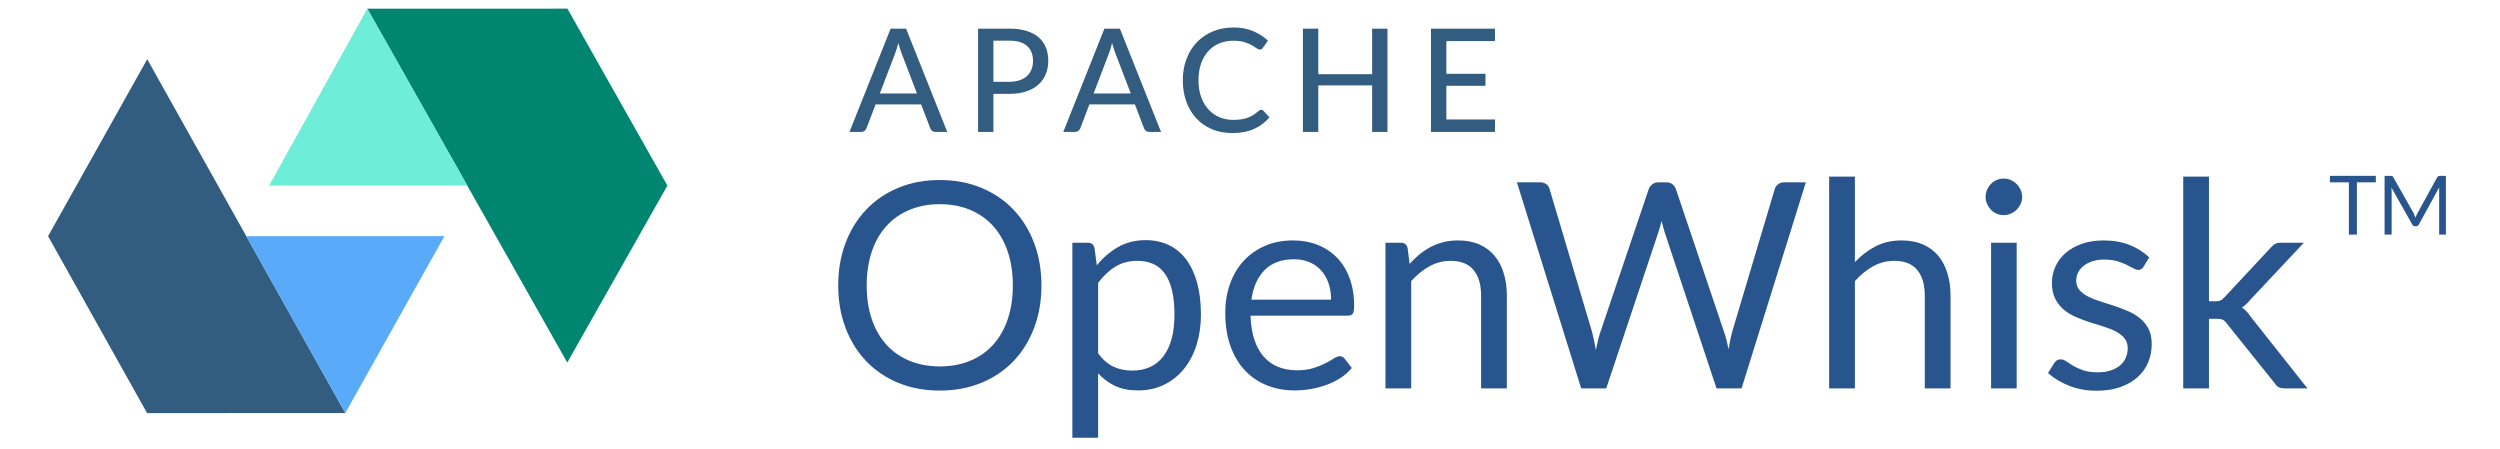
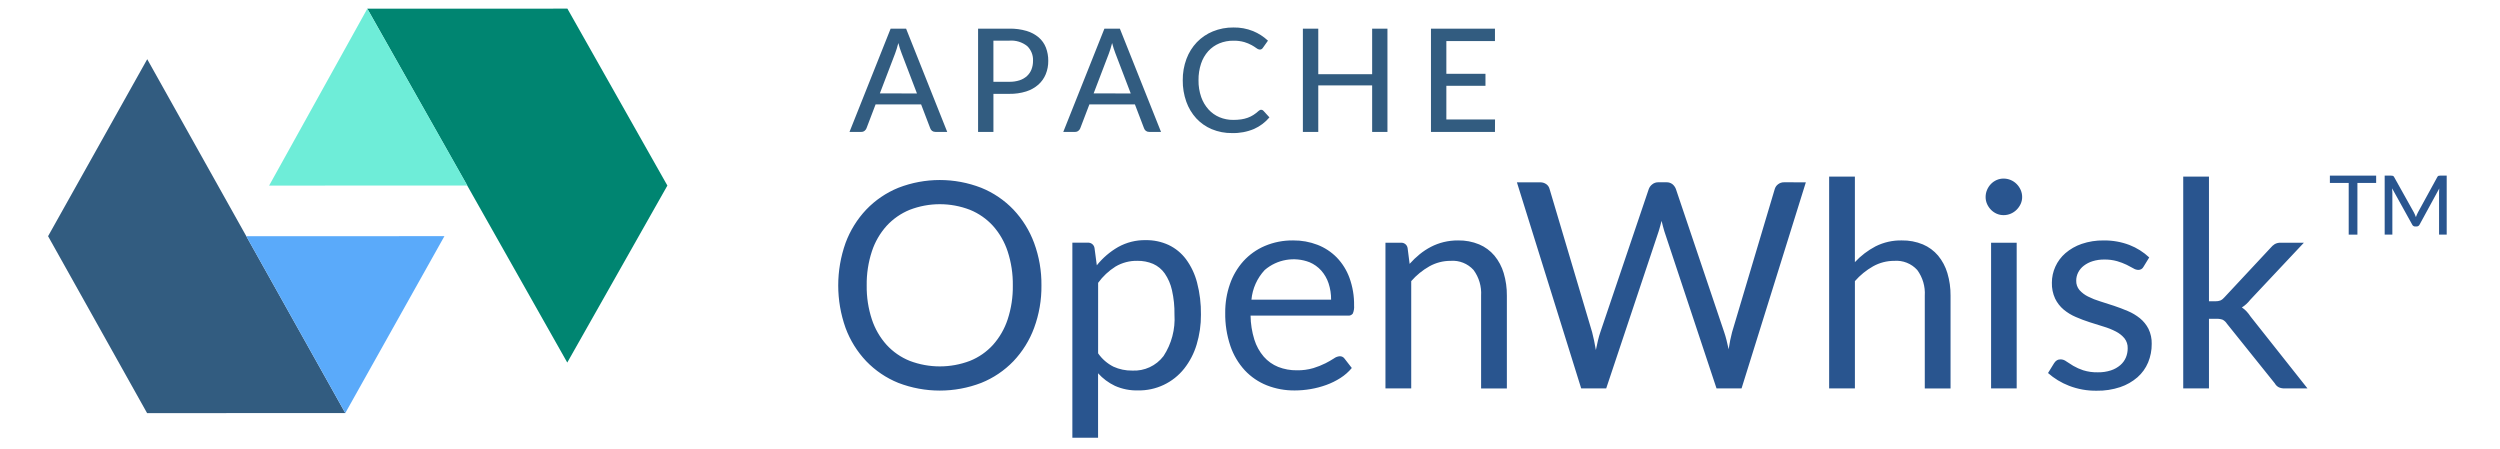
- <svg xmlns="http://www.w3.org/2000/svg" viewBox="-2.34 -0.42 121.68 21.84" version="1.1">
-   <defs />
-   <g id="Symbols" stroke="none" stroke-width="1" fill="none" fill-rule="evenodd">
-     <g id="Menu" transform="translate(-268, -33)">
-       <g id="apache-openwhisk" transform="translate(268, 33)">
+ <svg xmlns="http://www.w3.org/2000/svg" id="Layer_1" data-name="Layer 1" viewBox="0 0 121.68 21.84">
+   <defs>
+     <style>.cls-1{fill:#008571;}.cls-2{fill:#6eedd8;}.cls-3{fill:#325c80;}.cls-4{fill:#5aaafa;}.cls-5{isolation:isolate;}.cls-6{fill:#29558f;}</style>
+   </defs>
+   <g id="Symbols">
+     <g id="Menu">
+       <g id="apache-openwhisk">
        <g id="Group-23">
-           <polygon id="Fill-1" fill="#008571" points="25.276 -0 15.537 0.003 25.27 17.226 30.143 8.612" />
-           <polygon id="Fill-2" fill="#6EEDD8" points="15.538 0.003 10.758 8.613 20.406 8.609" />
-           <polygon id="Fill-3" fill="#325C80" points="0 11.076 4.82 19.688 14.466 19.684 4.826 2.461" />
-           <polygon id="Fill-4" fill="#5AAAFA" points="9.646 11.077 14.466 19.685 19.291 11.074" />
+           <g id="Fill-1">
+             <polygon class="cls-1" points="27.616 0.42 17.877 0.423 27.61 17.646 32.483 9.032 27.616 0.42" />
+           </g>
+           <g id="Fill-2">
+             <polygon class="cls-2" points="17.878 0.423 13.098 9.033 22.746 9.029 17.878 0.423" />
+           </g>
+           <g id="Fill-3">
+             <polygon class="cls-3" points="2.34 11.496 7.16 20.108 16.806 20.104 7.166 2.881 2.34 11.496" />
+           </g>
+           <g id="Fill-4">
+             <polygon class="cls-4" points="11.986 11.497 16.806 20.105 21.631 11.494 11.986 11.497" />
+           </g>
        </g>
-         <text id="TM" font-family="Lato-Medium, Lato" font-size="4" font-weight="400" fill="#29558F">
-           <tspan x="111" y="11">TM</tspan>
-         </text>
-         <path d="M48.349,13.473 C48.349,14.224 48.23,14.913 47.992,15.541 C47.754,16.169 47.418,16.709 46.984,17.162 C46.55,17.614 46.029,17.965 45.419,18.215 C44.81,18.465 44.137,18.59 43.4,18.59 C42.663,18.59 41.991,18.465 41.384,18.215 C40.777,17.965 40.257,17.614 39.823,17.162 C39.389,16.709 39.053,16.169 38.815,15.541 C38.577,14.913 38.458,14.224 38.458,13.473 C38.458,12.721 38.577,12.032 38.815,11.404 C39.053,10.776 39.389,10.235 39.823,9.78 C40.257,9.325 40.777,8.972 41.384,8.72 C41.991,8.468 42.663,8.342 43.4,8.342 C44.137,8.342 44.81,8.468 45.419,8.72 C46.029,8.972 46.55,9.325 46.984,9.78 C47.418,10.235 47.754,10.776 47.992,11.404 C48.23,12.032 48.349,12.721 48.349,13.473 Z M46.956,13.473 C46.956,12.857 46.872,12.304 46.704,11.814 C46.536,11.324 46.298,10.909 45.99,10.571 C45.682,10.233 45.309,9.973 44.87,9.791 C44.431,9.609 43.941,9.518 43.4,9.518 C42.863,9.518 42.376,9.609 41.937,9.791 C41.498,9.973 41.124,10.233 40.813,10.571 C40.503,10.909 40.264,11.324 40.096,11.814 C39.928,12.304 39.844,12.857 39.844,13.473 C39.844,14.089 39.928,14.64 40.096,15.128 C40.264,15.616 40.503,16.029 40.813,16.367 C41.124,16.705 41.498,16.964 41.937,17.144 C42.376,17.324 42.863,17.414 43.4,17.414 C43.941,17.414 44.431,17.324 44.87,17.144 C45.309,16.964 45.682,16.705 45.99,16.367 C46.298,16.029 46.536,15.616 46.704,15.128 C46.872,14.64 46.956,14.089 46.956,13.473 Z M51.107,16.777 C51.336,17.085 51.585,17.302 51.856,17.428 C52.127,17.554 52.43,17.617 52.766,17.617 C53.429,17.617 53.937,17.381 54.292,16.91 C54.647,16.438 54.824,15.766 54.824,14.894 C54.824,14.432 54.783,14.035 54.702,13.704 C54.62,13.372 54.502,13.1 54.348,12.888 C54.194,12.676 54.005,12.521 53.781,12.423 C53.557,12.325 53.303,12.276 53.018,12.276 C52.612,12.276 52.256,12.369 51.95,12.556 C51.645,12.742 51.364,13.006 51.107,13.347 L51.107,16.777 Z M51.044,12.493 C51.343,12.124 51.688,11.828 52.08,11.604 C52.472,11.38 52.92,11.268 53.424,11.268 C53.835,11.268 54.206,11.346 54.537,11.502 C54.868,11.658 55.151,11.889 55.384,12.195 C55.617,12.501 55.797,12.88 55.923,13.333 C56.049,13.785 56.112,14.306 56.112,14.894 C56.112,15.416 56.042,15.903 55.902,16.353 C55.762,16.803 55.56,17.193 55.297,17.522 C55.033,17.851 54.711,18.11 54.331,18.299 C53.95,18.488 53.522,18.583 53.046,18.583 C52.612,18.583 52.24,18.509 51.929,18.362 C51.619,18.215 51.345,18.011 51.107,17.75 L51.107,20.886 L49.854,20.886 L49.854,11.394 L50.603,11.394 C50.78,11.394 50.89,11.48 50.932,11.653 L51.044,12.493 Z M62.447,14.166 C62.447,13.876 62.406,13.611 62.325,13.371 C62.243,13.131 62.124,12.923 61.968,12.748 C61.811,12.573 61.621,12.438 61.397,12.342 C61.173,12.246 60.919,12.199 60.634,12.199 C60.037,12.199 59.564,12.372 59.217,12.72 C58.869,13.068 58.653,13.55 58.569,14.166 L62.447,14.166 Z M63.455,17.491 C63.301,17.677 63.117,17.839 62.902,17.977 C62.687,18.115 62.458,18.228 62.212,18.317 C61.967,18.405 61.714,18.472 61.453,18.516 C61.192,18.56 60.933,18.583 60.676,18.583 C60.186,18.583 59.735,18.5 59.322,18.334 C58.908,18.168 58.552,17.926 58.251,17.606 C57.949,17.286 57.715,16.891 57.547,16.42 C57.379,15.948 57.295,15.407 57.295,14.796 C57.295,14.301 57.371,13.839 57.523,13.41 C57.674,12.98 57.892,12.608 58.177,12.293 C58.462,11.978 58.809,11.731 59.22,11.551 C59.631,11.371 60.093,11.282 60.606,11.282 C61.031,11.282 61.424,11.353 61.785,11.495 C62.147,11.637 62.46,11.843 62.724,12.111 C62.987,12.379 63.194,12.711 63.343,13.105 C63.492,13.499 63.567,13.949 63.567,14.453 C63.567,14.649 63.546,14.779 63.504,14.845 C63.462,14.91 63.383,14.943 63.266,14.943 L58.527,14.943 C58.541,15.391 58.603,15.78 58.712,16.112 C58.822,16.443 58.975,16.719 59.171,16.941 C59.367,17.163 59.6,17.328 59.871,17.438 C60.142,17.548 60.445,17.603 60.781,17.603 C61.094,17.603 61.363,17.566 61.59,17.494 C61.816,17.422 62.011,17.344 62.174,17.26 C62.337,17.176 62.474,17.097 62.584,17.025 C62.693,16.953 62.788,16.917 62.867,16.917 C62.97,16.917 63.049,16.956 63.105,17.036 L63.455,17.491 Z M66.269,12.423 C66.423,12.25 66.586,12.094 66.759,11.954 C66.932,11.814 67.115,11.693 67.308,11.593 C67.502,11.493 67.707,11.416 67.924,11.362 C68.142,11.308 68.376,11.282 68.628,11.282 C69.015,11.282 69.357,11.346 69.653,11.474 C69.95,11.602 70.197,11.784 70.395,12.02 C70.594,12.256 70.744,12.539 70.847,12.871 C70.95,13.202 71.001,13.568 71.001,13.97 L71.001,18.485 L69.748,18.485 L69.748,13.97 C69.748,13.433 69.626,13.016 69.38,12.72 C69.135,12.424 68.763,12.276 68.264,12.276 C67.895,12.276 67.551,12.364 67.231,12.542 C66.912,12.719 66.617,12.959 66.346,13.263 L66.346,18.485 L65.093,18.485 L65.093,11.394 L65.842,11.394 C66.019,11.394 66.129,11.48 66.171,11.653 L66.269,12.423 Z M85.554,8.454 L82.425,18.485 L81.207,18.485 L78.666,10.834 C78.643,10.759 78.621,10.68 78.6,10.596 L78.533,10.33 C78.51,10.423 78.486,10.512 78.463,10.596 C78.44,10.68 78.416,10.759 78.393,10.834 L75.838,18.485 L74.62,18.485 L71.491,8.454 L72.618,8.454 C72.739,8.454 72.841,8.484 72.922,8.545 C73.004,8.605 73.057,8.682 73.08,8.776 L75.152,15.748 C75.185,15.874 75.216,16.009 75.246,16.154 C75.277,16.298 75.306,16.452 75.334,16.616 C75.367,16.452 75.4,16.297 75.436,16.15 C75.471,16.003 75.509,15.869 75.551,15.748 L77.91,8.776 C77.938,8.696 77.993,8.623 78.075,8.555 C78.156,8.487 78.255,8.454 78.372,8.454 L78.764,8.454 C78.885,8.454 78.983,8.484 79.058,8.545 C79.133,8.605 79.189,8.682 79.226,8.776 L81.578,15.748 C81.62,15.869 81.658,16 81.694,16.14 C81.729,16.28 81.762,16.427 81.795,16.581 C81.818,16.427 81.844,16.28 81.872,16.14 C81.9,16 81.93,15.869 81.963,15.748 L84.042,8.776 C84.065,8.692 84.118,8.617 84.2,8.552 C84.281,8.486 84.38,8.454 84.497,8.454 L85.554,8.454 Z M87.941,12.339 C88.244,12.017 88.58,11.76 88.949,11.569 C89.318,11.377 89.742,11.282 90.223,11.282 C90.61,11.282 90.952,11.346 91.249,11.474 C91.545,11.602 91.792,11.784 91.99,12.02 C92.189,12.256 92.339,12.539 92.442,12.871 C92.545,13.202 92.596,13.568 92.596,13.97 L92.596,18.485 L91.343,18.485 L91.343,13.97 C91.343,13.433 91.221,13.016 90.975,12.72 C90.73,12.424 90.358,12.276 89.859,12.276 C89.49,12.276 89.146,12.364 88.826,12.542 C88.507,12.719 88.212,12.959 87.941,13.263 L87.941,18.485 L86.688,18.485 L86.688,8.174 L87.941,8.174 L87.941,12.339 Z M95.816,11.394 L95.816,18.485 L94.57,18.485 L94.57,11.394 L95.816,11.394 Z M96.082,9.168 C96.082,9.289 96.058,9.402 96.008,9.507 C95.959,9.612 95.894,9.705 95.812,9.787 C95.731,9.869 95.635,9.933 95.525,9.98 C95.416,10.026 95.3,10.05 95.179,10.05 C95.058,10.05 94.945,10.026 94.84,9.98 C94.734,9.933 94.642,9.869 94.563,9.787 C94.484,9.705 94.421,9.612 94.374,9.507 C94.327,9.402 94.304,9.289 94.304,9.168 C94.304,9.046 94.327,8.931 94.374,8.821 C94.421,8.711 94.484,8.616 94.563,8.534 C94.642,8.452 94.734,8.388 94.84,8.342 C94.945,8.295 95.058,8.272 95.179,8.272 C95.3,8.272 95.416,8.295 95.525,8.342 C95.635,8.388 95.731,8.452 95.812,8.534 C95.894,8.616 95.959,8.711 96.008,8.821 C96.058,8.931 96.082,9.046 96.082,9.168 Z M101.99,12.563 C101.934,12.665 101.848,12.717 101.731,12.717 C101.661,12.717 101.582,12.691 101.493,12.64 C101.404,12.588 101.296,12.531 101.168,12.468 C101.039,12.405 100.886,12.347 100.709,12.293 C100.532,12.239 100.322,12.213 100.079,12.213 C99.869,12.213 99.68,12.239 99.512,12.293 C99.344,12.347 99.201,12.42 99.082,12.514 C98.962,12.607 98.872,12.715 98.808,12.839 C98.745,12.963 98.714,13.097 98.714,13.242 C98.714,13.424 98.766,13.575 98.871,13.697 C98.977,13.818 99.115,13.923 99.288,14.012 C99.461,14.1 99.657,14.178 99.876,14.246 C100.095,14.314 100.32,14.386 100.552,14.463 C100.783,14.54 101.008,14.625 101.227,14.719 C101.446,14.812 101.642,14.929 101.815,15.069 C101.988,15.209 102.126,15.38 102.231,15.583 C102.337,15.786 102.389,16.03 102.389,16.315 C102.389,16.641 102.331,16.943 102.214,17.221 C102.097,17.499 101.925,17.739 101.696,17.942 C101.467,18.145 101.187,18.305 100.856,18.422 C100.525,18.538 100.142,18.597 99.708,18.597 C99.213,18.597 98.765,18.516 98.364,18.355 C97.963,18.194 97.622,17.988 97.342,17.736 L97.636,17.26 C97.673,17.199 97.718,17.152 97.769,17.12 C97.82,17.087 97.886,17.071 97.965,17.071 C98.049,17.071 98.138,17.103 98.231,17.169 C98.324,17.234 98.437,17.306 98.57,17.386 C98.704,17.465 98.866,17.537 99.057,17.603 C99.248,17.668 99.486,17.701 99.771,17.701 C100.014,17.701 100.226,17.669 100.408,17.606 C100.59,17.543 100.742,17.458 100.863,17.351 C100.984,17.243 101.074,17.12 101.132,16.98 C101.191,16.84 101.22,16.69 101.22,16.532 C101.22,16.336 101.168,16.173 101.062,16.045 C100.957,15.917 100.819,15.807 100.646,15.716 C100.473,15.625 100.276,15.546 100.055,15.478 C99.833,15.41 99.607,15.339 99.376,15.265 C99.144,15.19 98.918,15.105 98.697,15.009 C98.475,14.913 98.278,14.793 98.105,14.649 C97.932,14.504 97.794,14.325 97.689,14.113 C97.583,13.901 97.531,13.643 97.531,13.34 C97.531,13.069 97.587,12.809 97.699,12.559 C97.811,12.309 97.974,12.09 98.189,11.901 C98.404,11.712 98.667,11.562 98.98,11.45 C99.293,11.338 99.65,11.282 100.051,11.282 C100.518,11.282 100.936,11.355 101.308,11.502 C101.679,11.649 101.999,11.851 102.27,12.108 L101.99,12.563 Z M105.175,8.174 L105.175,14.243 L105.497,14.243 C105.59,14.243 105.668,14.23 105.731,14.204 C105.794,14.178 105.861,14.126 105.931,14.047 L108.171,11.646 C108.236,11.566 108.305,11.504 108.377,11.46 C108.45,11.416 108.547,11.394 108.668,11.394 L109.795,11.394 L107.184,14.173 C107.058,14.331 106.923,14.455 106.778,14.544 C106.862,14.6 106.938,14.664 107.005,14.736 C107.073,14.808 107.137,14.891 107.198,14.985 L109.97,18.485 L108.857,18.485 C108.75,18.485 108.657,18.467 108.581,18.432 C108.504,18.397 108.437,18.333 108.381,18.24 L106.05,15.335 C105.98,15.237 105.911,15.172 105.844,15.142 C105.776,15.112 105.672,15.097 105.532,15.097 L105.175,15.097 L105.175,18.485 L103.922,18.485 L103.922,8.174 L105.175,8.174 Z" id="OpenWhisk" fill="#29558F" />
-         <path d="M42.29,4.128 L41.544,2.178 C41.491,2.045 41.437,1.877 41.383,1.674 C41.358,1.774 41.332,1.868 41.305,1.954 C41.278,2.04 41.252,2.117 41.226,2.185 L40.484,4.128 L42.29,4.128 Z M43.764,6 L43.19,6 C43.124,6 43.071,5.984 43.029,5.951 C42.986,5.918 42.956,5.876 42.938,5.825 L42.493,4.66 L40.278,4.66 L39.833,5.825 C39.817,5.869 39.786,5.91 39.742,5.946 C39.698,5.982 39.644,6 39.581,6 L39.007,6 L41.009,0.974 L41.761,0.974 L43.764,6 Z M46.788,3.561 C46.977,3.561 47.143,3.536 47.286,3.487 C47.43,3.438 47.55,3.369 47.647,3.279 C47.744,3.189 47.816,3.082 47.865,2.957 C47.915,2.832 47.939,2.694 47.939,2.542 C47.939,2.236 47.844,1.996 47.654,1.821 C47.464,1.646 47.175,1.558 46.788,1.558 L46.011,1.558 L46.011,3.561 L46.788,3.561 Z M46.788,0.974 C47.11,0.974 47.389,1.011 47.627,1.086 C47.866,1.161 48.063,1.266 48.219,1.403 C48.375,1.539 48.491,1.704 48.567,1.898 C48.643,2.092 48.681,2.306 48.681,2.542 C48.681,2.778 48.64,2.994 48.559,3.191 C48.477,3.388 48.357,3.558 48.198,3.7 C48.039,3.843 47.842,3.953 47.605,4.031 C47.368,4.109 47.096,4.149 46.788,4.149 L46.011,4.149 L46.011,6 L45.265,6 L45.265,0.974 L46.788,0.974 Z M52.696,4.128 L51.95,2.178 C51.896,2.045 51.843,1.877 51.789,1.674 C51.763,1.774 51.737,1.868 51.71,1.954 C51.683,2.04 51.657,2.117 51.632,2.185 L50.889,4.128 L52.696,4.128 Z M54.169,6 L53.595,6 C53.53,6 53.476,5.984 53.434,5.951 C53.392,5.918 53.362,5.876 53.343,5.825 L52.898,4.66 L50.683,4.66 L50.239,5.825 C50.222,5.869 50.192,5.91 50.148,5.946 C50.103,5.982 50.05,6 49.986,6 L49.413,6 L51.414,0.974 L52.167,0.974 L54.169,6 Z M59.044,4.922 C59.087,4.922 59.123,4.938 59.153,4.971 L59.447,5.293 C59.242,5.536 58.991,5.723 58.696,5.856 C58.401,5.99 58.046,6.056 57.63,6.056 C57.266,6.056 56.937,5.993 56.642,5.867 C56.347,5.741 56.095,5.565 55.886,5.338 C55.677,5.112 55.515,4.842 55.401,4.527 C55.287,4.211 55.23,3.865 55.23,3.487 C55.23,3.109 55.29,2.763 55.41,2.447 C55.53,2.132 55.698,1.862 55.916,1.635 C56.133,1.409 56.392,1.233 56.694,1.107 C56.996,0.981 57.331,0.918 57.697,0.918 C58.054,0.918 58.371,0.976 58.649,1.093 C58.927,1.21 59.168,1.365 59.373,1.558 L59.129,1.905 C59.112,1.931 59.092,1.952 59.067,1.968 C59.043,1.984 59.011,1.992 58.971,1.992 C58.927,1.992 58.875,1.97 58.815,1.926 C58.756,1.882 58.678,1.832 58.581,1.777 C58.484,1.722 58.364,1.673 58.222,1.629 C58.08,1.584 57.902,1.562 57.69,1.562 C57.44,1.562 57.212,1.606 57.004,1.693 C56.796,1.781 56.617,1.907 56.467,2.071 C56.316,2.236 56.2,2.438 56.117,2.677 C56.034,2.916 55.992,3.186 55.992,3.487 C55.992,3.793 56.036,4.064 56.122,4.303 C56.208,4.541 56.327,4.742 56.479,4.908 C56.631,5.074 56.809,5.2 57.014,5.286 C57.22,5.372 57.441,5.415 57.679,5.415 C57.824,5.415 57.954,5.407 58.07,5.389 C58.185,5.372 58.291,5.346 58.388,5.311 C58.485,5.275 58.577,5.231 58.663,5.176 C58.749,5.121 58.834,5.055 58.919,4.978 C58.937,4.962 58.957,4.948 58.978,4.938 C58.999,4.927 59.021,4.922 59.044,4.922 Z M65.191,0.974 L65.191,6 L64.445,6 L64.445,3.736 L61.824,3.736 L61.824,6 L61.075,6 L61.075,0.974 L61.824,0.974 L61.824,3.193 L64.445,3.193 L64.445,0.974 L65.191,0.974 Z M70.427,5.394 L70.423,6 L67.308,6 L67.308,0.974 L70.423,0.974 L70.423,1.579 L68.057,1.579 L68.057,3.172 L69.961,3.172 L69.961,3.756 L68.057,3.756 L68.057,5.394 L70.427,5.394 Z" id="APACHE" fill="#325C80" />
+         <g id="TM" class="cls-5">
+           <g class="cls-5">
+             <path class="cls-6" d="M115.652,8.904h-.912v2.516h-.424V8.904h-.916V8.548h2.252Z" />
+             <path class="cls-6" d="M119.086,8.548v2.872h-.372V9.376c0-.03.001-.063.003-.098.002-.035.005-.07.008-.106l-.956,1.754a.164.164,0,0,1-.154.098h-.061a.158.158,0,0,1-.151-.098L116.428,9.166a1.789,1.789,0,0,1,.013.21v2.044h-.374V8.548h.315a.282.282,0,0,1,.087.011.125.125,0,0,1,.06.062l.96,1.72a1.149,1.149,0,0,1,.052.11c.017.038.031.077.046.116a1.831,1.831,0,0,1,.099-.229l.941-1.718a.119.119,0,0,1,.058-.062.282.282,0,0,1,.087-.011Z" />
+           </g>
+         </g>
+         <g id="OpenWhisk">
+           <path class="cls-6" d="M50.689,13.893a5.79,5.79,0,0,1-.357,2.068,4.737,4.737,0,0,1-1.008,1.621,4.505,4.505,0,0,1-1.565,1.054,5.623,5.623,0,0,1-4.035,0,4.513,4.513,0,0,1-1.561-1.054,4.737,4.737,0,0,1-1.008-1.621,6.171,6.171,0,0,1,0-4.137,4.775,4.775,0,0,1,1.008-1.624,4.53,4.53,0,0,1,1.561-1.06,5.574,5.574,0,0,1,4.035,0,4.522,4.522,0,0,1,1.565,1.06,4.775,4.775,0,0,1,1.008,1.624A5.79,5.79,0,0,1,50.689,13.893Zm-1.393,0a5.098,5.098,0,0,0-.252-1.659,3.509,3.509,0,0,0-.714-1.242,3.098,3.098,0,0,0-1.12-.78,4.075,4.075,0,0,0-2.933,0,3.132,3.132,0,0,0-1.123.78,3.48,3.48,0,0,0-.718,1.242,5.098,5.098,0,0,0-.252,1.659,5.066,5.066,0,0,0,.252,1.655,3.485,3.485,0,0,0,.718,1.239,3.095,3.095,0,0,0,1.123.777,4.125,4.125,0,0,0,2.933,0,3.062,3.062,0,0,0,1.12-.777,3.514,3.514,0,0,0,.714-1.239A5.066,5.066,0,0,0,49.296,13.893Zm4.151,3.304a2.013,2.013,0,0,0,.749.651,2.131,2.131,0,0,0,.91.189,1.795,1.795,0,0,0,1.526-.707,3.302,3.302,0,0,0,.532-2.016,5.03,5.03,0,0,0-.122-1.19,2.327,2.327,0,0,0-.353-.816,1.375,1.375,0,0,0-.567-.466,1.886,1.886,0,0,0-.763-.147,2.007,2.007,0,0,0-1.067.28,3.077,3.077,0,0,0-.844.791Zm-.063-4.284a3.673,3.673,0,0,1,1.036-.889,2.66,2.66,0,0,1,1.344-.336,2.576,2.576,0,0,1,1.113.234,2.28,2.28,0,0,1,.847.693,3.323,3.323,0,0,1,.539,1.137,5.838,5.838,0,0,1,.189,1.561,4.893,4.893,0,0,1-.21,1.46,3.517,3.517,0,0,1-.606,1.169,2.801,2.801,0,0,1-2.251,1.06,2.589,2.589,0,0,1-1.117-.221,2.624,2.624,0,0,1-.823-.613v3.136H52.194v-9.492h.749a.308.308,0,0,1,.329.259Zm11.403,1.673a2.457,2.457,0,0,0-.122-.794,1.784,1.784,0,0,0-.357-.623,1.593,1.593,0,0,0-.571-.406,2.158,2.158,0,0,0-2.18.378,2.443,2.443,0,0,0-.647,1.446Zm1.008,3.325a2.367,2.367,0,0,1-.553.486,3.443,3.443,0,0,1-.69.34,4.379,4.379,0,0,1-.759.2,4.639,4.639,0,0,1-.777.067,3.606,3.606,0,0,1-1.355-.248,2.973,2.973,0,0,1-1.071-.728,3.34,3.34,0,0,1-.704-1.187,4.825,4.825,0,0,1-.252-1.624,4.132,4.132,0,0,1,.228-1.386,3.267,3.267,0,0,1,.654-1.117,3.013,3.013,0,0,1,1.043-.742,3.424,3.424,0,0,1,1.386-.27,3.193,3.193,0,0,1,1.179.213,2.668,2.668,0,0,1,.938.616,2.822,2.822,0,0,1,.62.994,3.786,3.786,0,0,1,.224,1.347.813.813,0,0,1-.063.392.262.262,0,0,1-.238.098H60.867a4.146,4.146,0,0,0,.185,1.169,2.348,2.348,0,0,0,.459.83,1.851,1.851,0,0,0,.7.497,2.404,2.404,0,0,0,.91.165,2.67,2.67,0,0,0,.808-.108,3.847,3.847,0,0,0,.585-.234,4.459,4.459,0,0,0,.409-.234.543.543,0,0,1,.283-.108.274.274,0,0,1,.238.119Zm2.814-5.068a4.208,4.208,0,0,1,.49-.469,3.23,3.23,0,0,1,.549-.36,2.79,2.79,0,0,1,.616-.231,2.925,2.925,0,0,1,.704-.081,2.56,2.56,0,0,1,1.026.193,1.984,1.984,0,0,1,.742.546,2.411,2.411,0,0,1,.452.851,3.701,3.701,0,0,1,.154,1.099v4.515H72.088v-4.515a1.909,1.909,0,0,0-.367-1.25,1.365,1.365,0,0,0-1.117-.445,2.094,2.094,0,0,0-1.032.266,3.4,3.4,0,0,0-.885.721v5.222H67.433v-7.091h.749a.308.308,0,0,1,.329.259Zm19.285-3.969-3.129,10.031H83.547l-2.541-7.651q-.035-.112-.067-.238l-.067-.266q-.035.14-.07.266t-.07.238l-2.555,7.651H76.96l-3.129-10.031h1.127a.496.496,0,0,1,.304.091.404.404,0,0,1,.158.231l2.072,6.972q.049.189.095.406t.087.462q.049-.245.102-.466t.116-.403l2.359-6.972a.512.512,0,0,1,.165-.221.451.451,0,0,1,.297-.102h.392a.452.452,0,0,1,.294.091.56.56,0,0,1,.168.231l2.352,6.972q.063.182.115.392t.102.441q.035-.231.077-.441t.091-.392l2.079-6.972a.438.438,0,0,1,.158-.224.461.461,0,0,1,.297-.098Zm2.387,3.885a3.763,3.763,0,0,1,1.008-.77,2.727,2.727,0,0,1,1.274-.287,2.56,2.56,0,0,1,1.026.193,1.984,1.984,0,0,1,.742.546,2.411,2.411,0,0,1,.452.851,3.701,3.701,0,0,1,.154,1.099v4.515H93.683v-4.515a1.909,1.909,0,0,0-.367-1.25,1.365,1.365,0,0,0-1.117-.445,2.094,2.094,0,0,0-1.032.266,3.4,3.4,0,0,0-.885.721v5.222H89.028V8.594h1.253Zm7.875-.945v7.091H96.91v-7.091Zm.266-2.226a.793.793,0,0,1-.073.34.977.977,0,0,1-.196.28.9.9,0,0,1-.287.193.876.876,0,0,1-.346.07.826.826,0,0,1-.34-.07.88.88,0,0,1-.277-.193.955.955,0,0,1-.189-.28.826.826,0,0,1-.07-.34.876.876,0,0,1,.07-.346.93.93,0,0,1,.189-.287.88.88,0,0,1,.277-.193.826.826,0,0,1,.34-.07.876.876,0,0,1,.346.07.9.9,0,0,1,.287.193.949.949,0,0,1,.196.287A.84.84,0,0,1,98.422,9.588Zm5.908,3.395a.276.276,0,0,1-.259.154.487.487,0,0,1-.238-.077q-.133-.077-.325-.172a3.057,3.057,0,0,0-.459-.175,2.187,2.187,0,0,0-.63-.081,1.859,1.859,0,0,0-.567.081,1.362,1.362,0,0,0-.43.221.975.975,0,0,0-.273.326.874.874,0,0,0-.095.403.671.671,0,0,0,.158.455,1.369,1.369,0,0,0,.416.315,3.631,3.631,0,0,0,.588.234q.329.102.675.217t.675.256a2.451,2.451,0,0,1,.588.35,1.601,1.601,0,0,1,.416.514,1.575,1.575,0,0,1,.158.732,2.316,2.316,0,0,1-.175.906,1.978,1.978,0,0,1-.518.721,2.498,2.498,0,0,1-.84.479,3.451,3.451,0,0,1-1.148.175,3.581,3.581,0,0,1-1.344-.241,3.405,3.405,0,0,1-1.022-.62l.294-.476a.427.427,0,0,1,.133-.14.359.359,0,0,1,.196-.049.469.469,0,0,1,.266.098q.14.098.34.217a2.583,2.583,0,0,0,.486.217,2.234,2.234,0,0,0,.714.098,1.948,1.948,0,0,0,.637-.095,1.338,1.338,0,0,0,.455-.256,1.012,1.012,0,0,0,.27-.371,1.153,1.153,0,0,0,.087-.448.743.743,0,0,0-.158-.486,1.329,1.329,0,0,0-.416-.329,3.394,3.394,0,0,0-.592-.238q-.333-.102-.679-.213t-.679-.256a2.387,2.387,0,0,1-.592-.36,1.633,1.633,0,0,1-.416-.535,1.732,1.732,0,0,1-.158-.773,1.887,1.887,0,0,1,.168-.78,1.914,1.914,0,0,1,.49-.658,2.413,2.413,0,0,1,.791-.452,3.165,3.165,0,0,1,1.071-.168,3.387,3.387,0,0,1,1.256.221,2.974,2.974,0,0,1,.962.606Zm3.185-4.389v6.069h.322a.624.624,0,0,0,.234-.038.57.57,0,0,0,.2-.158l2.24-2.401a.84.84,0,0,1,.206-.185.552.552,0,0,1,.29-.067h1.127l-2.611,2.779a1.578,1.578,0,0,1-.406.371,1.29,1.29,0,0,1,.228.193,1.792,1.792,0,0,1,.193.248l2.772,3.5h-1.113a.664.664,0,0,1-.277-.052.462.462,0,0,1-.2-.193l-2.331-2.905a.555.555,0,0,0-.206-.193.803.803,0,0,0-.311-.045h-.357v3.388h-1.253V8.594Z" />
+         </g>
+         <g id="APACHE">
+           <path class="cls-3" d="M44.63,4.548,43.885,2.598a4.346,4.346,0,0,1-.161-.504q-.038.15-.079.28t-.079.231l-.742,1.942ZM46.103,6.42h-.574a.255.255,0,0,1-.161-.049.275.275,0,0,1-.091-.126l-.445-1.165H42.617L42.173,6.245a.284.284,0,0,1-.091.121.247.247,0,0,1-.161.054h-.574l2.002-5.026h.752Zm3.024-2.439a1.543,1.543,0,0,0,.499-.073.994.994,0,0,0,.36-.208.864.864,0,0,0,.219-.322A1.126,1.126,0,0,0,50.279,2.962a.931.931,0,0,0-.285-.721,1.243,1.243,0,0,0-.866-.263h-.777v2.002Zm0-2.587a2.817,2.817,0,0,1,.84.112,1.626,1.626,0,0,1,.592.317,1.256,1.256,0,0,1,.348.495,1.752,1.752,0,0,1,.114.644,1.68,1.68,0,0,1-.122.649,1.39,1.39,0,0,1-.36.509,1.649,1.649,0,0,1-.593.331,2.606,2.606,0,0,1-.817.117h-.777V6.42H47.605V1.394Zm5.908,3.154L54.29,2.598a4.345,4.345,0,0,1-.161-.504q-.038.15-.079.28t-.079.231l-.742,1.942ZM56.509,6.42h-.574a.255.255,0,0,1-.161-.049.275.275,0,0,1-.091-.126l-.445-1.165H53.023L52.578,6.245a.284.284,0,0,1-.091.121.247.247,0,0,1-.161.054h-.574l2.002-5.026h.752Zm4.875-1.078a.143.143,0,0,1,.108.049l.294.322a2.1,2.1,0,0,1-.751.564,2.582,2.582,0,0,1-1.066.2,2.494,2.494,0,0,1-.989-.189,2.178,2.178,0,0,1-.756-.528,2.377,2.377,0,0,1-.485-.812,3.027,3.027,0,0,1-.172-1.04,2.894,2.894,0,0,1,.18-1.04,2.387,2.387,0,0,1,.506-.812,2.281,2.281,0,0,1,.779-.528A2.581,2.581,0,0,1,60.037,1.338a2.439,2.439,0,0,1,.952.175,2.398,2.398,0,0,1,.725.466l-.245.346a.21.21,0,0,1-.061.063.171.171,0,0,1-.096.025.276.276,0,0,1-.156-.067,2.288,2.288,0,0,0-.234-.149,1.848,1.848,0,0,0-.359-.149,1.815,1.815,0,0,0-.532-.067,1.749,1.749,0,0,0-.686.131,1.518,1.518,0,0,0-.537.378,1.715,1.715,0,0,0-.35.606,2.467,2.467,0,0,0-.124.81,2.383,2.383,0,0,0,.13.816,1.786,1.786,0,0,0,.357.606,1.513,1.513,0,0,0,.535.378,1.698,1.698,0,0,0,.665.13,2.622,2.622,0,0,0,.39-.026,1.674,1.674,0,0,0,.319-.079,1.396,1.396,0,0,0,.275-.135,1.838,1.838,0,0,0,.256-.198.281.281,0,0,1,.059-.04A.147.147,0,0,1,61.385,5.342Zm6.146-3.948V6.42H66.785V4.156H64.163V6.42h-.749V1.394h.749V3.613H66.785V1.394Zm5.236,4.42L72.763,6.42H69.648V1.394h3.115v.606H70.397V3.592h1.904v.585H70.397v1.638Z" />
+         </g>
      </g>
    </g>
  </g>
</svg>
